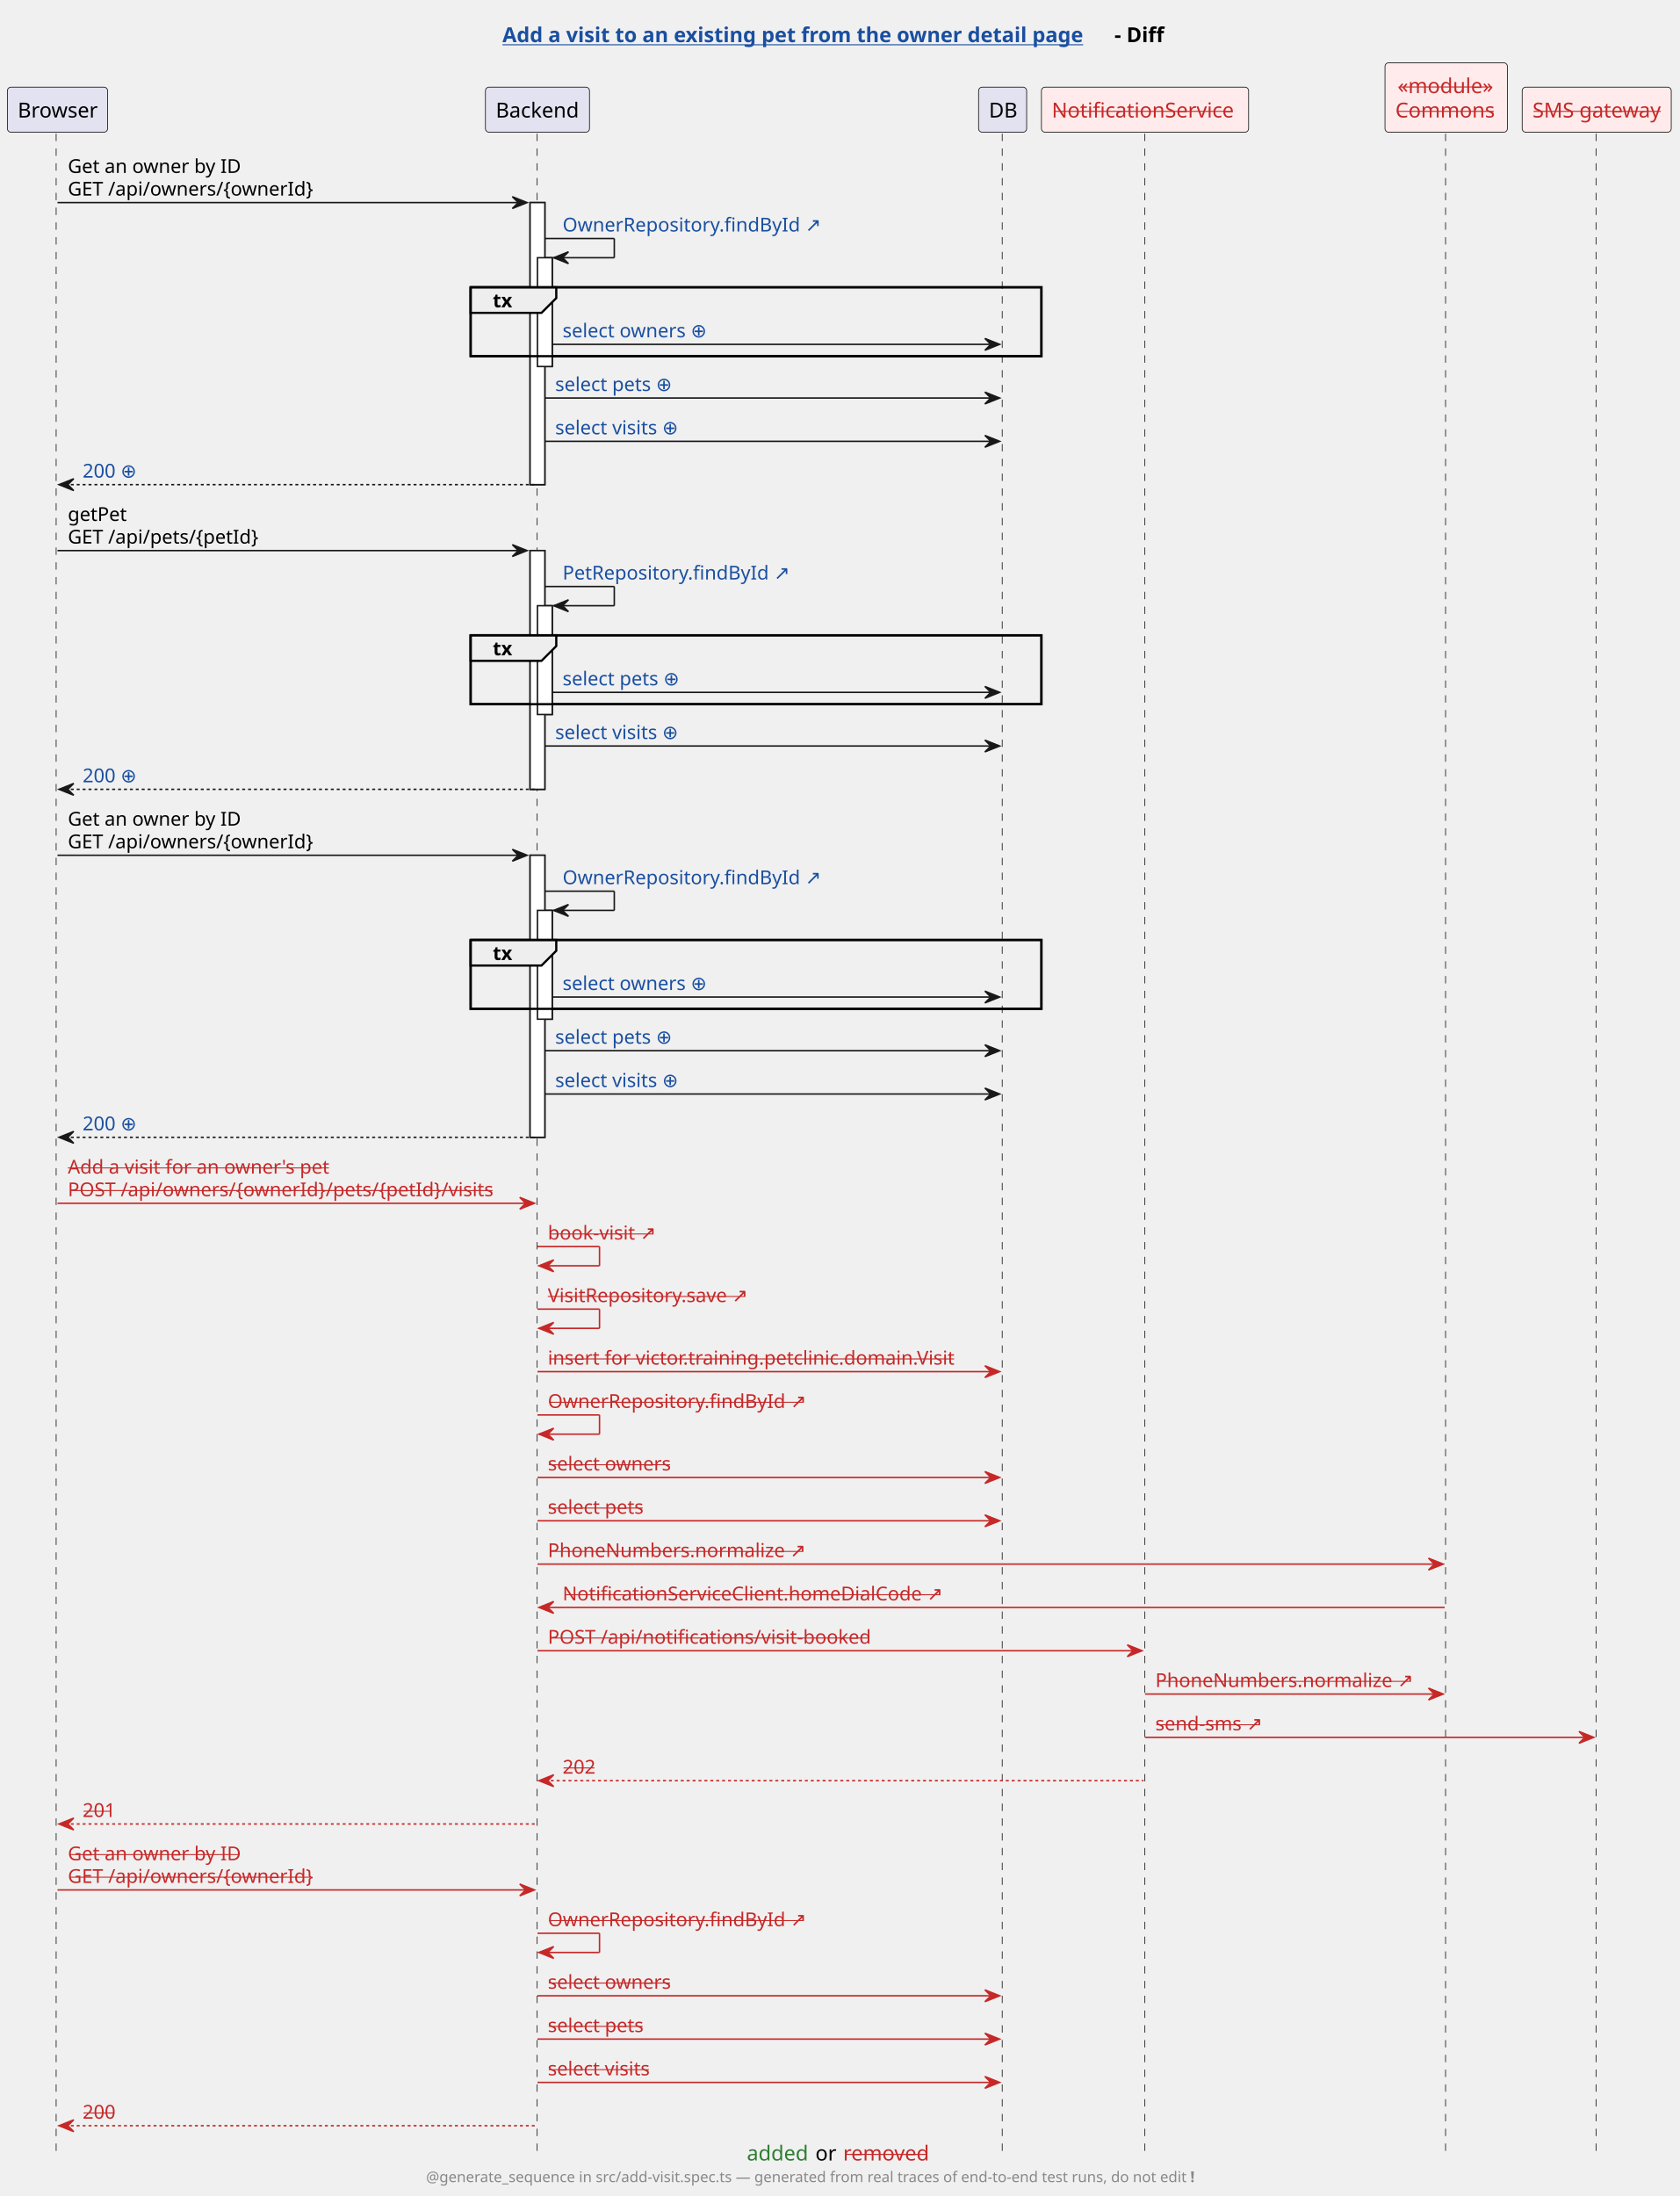
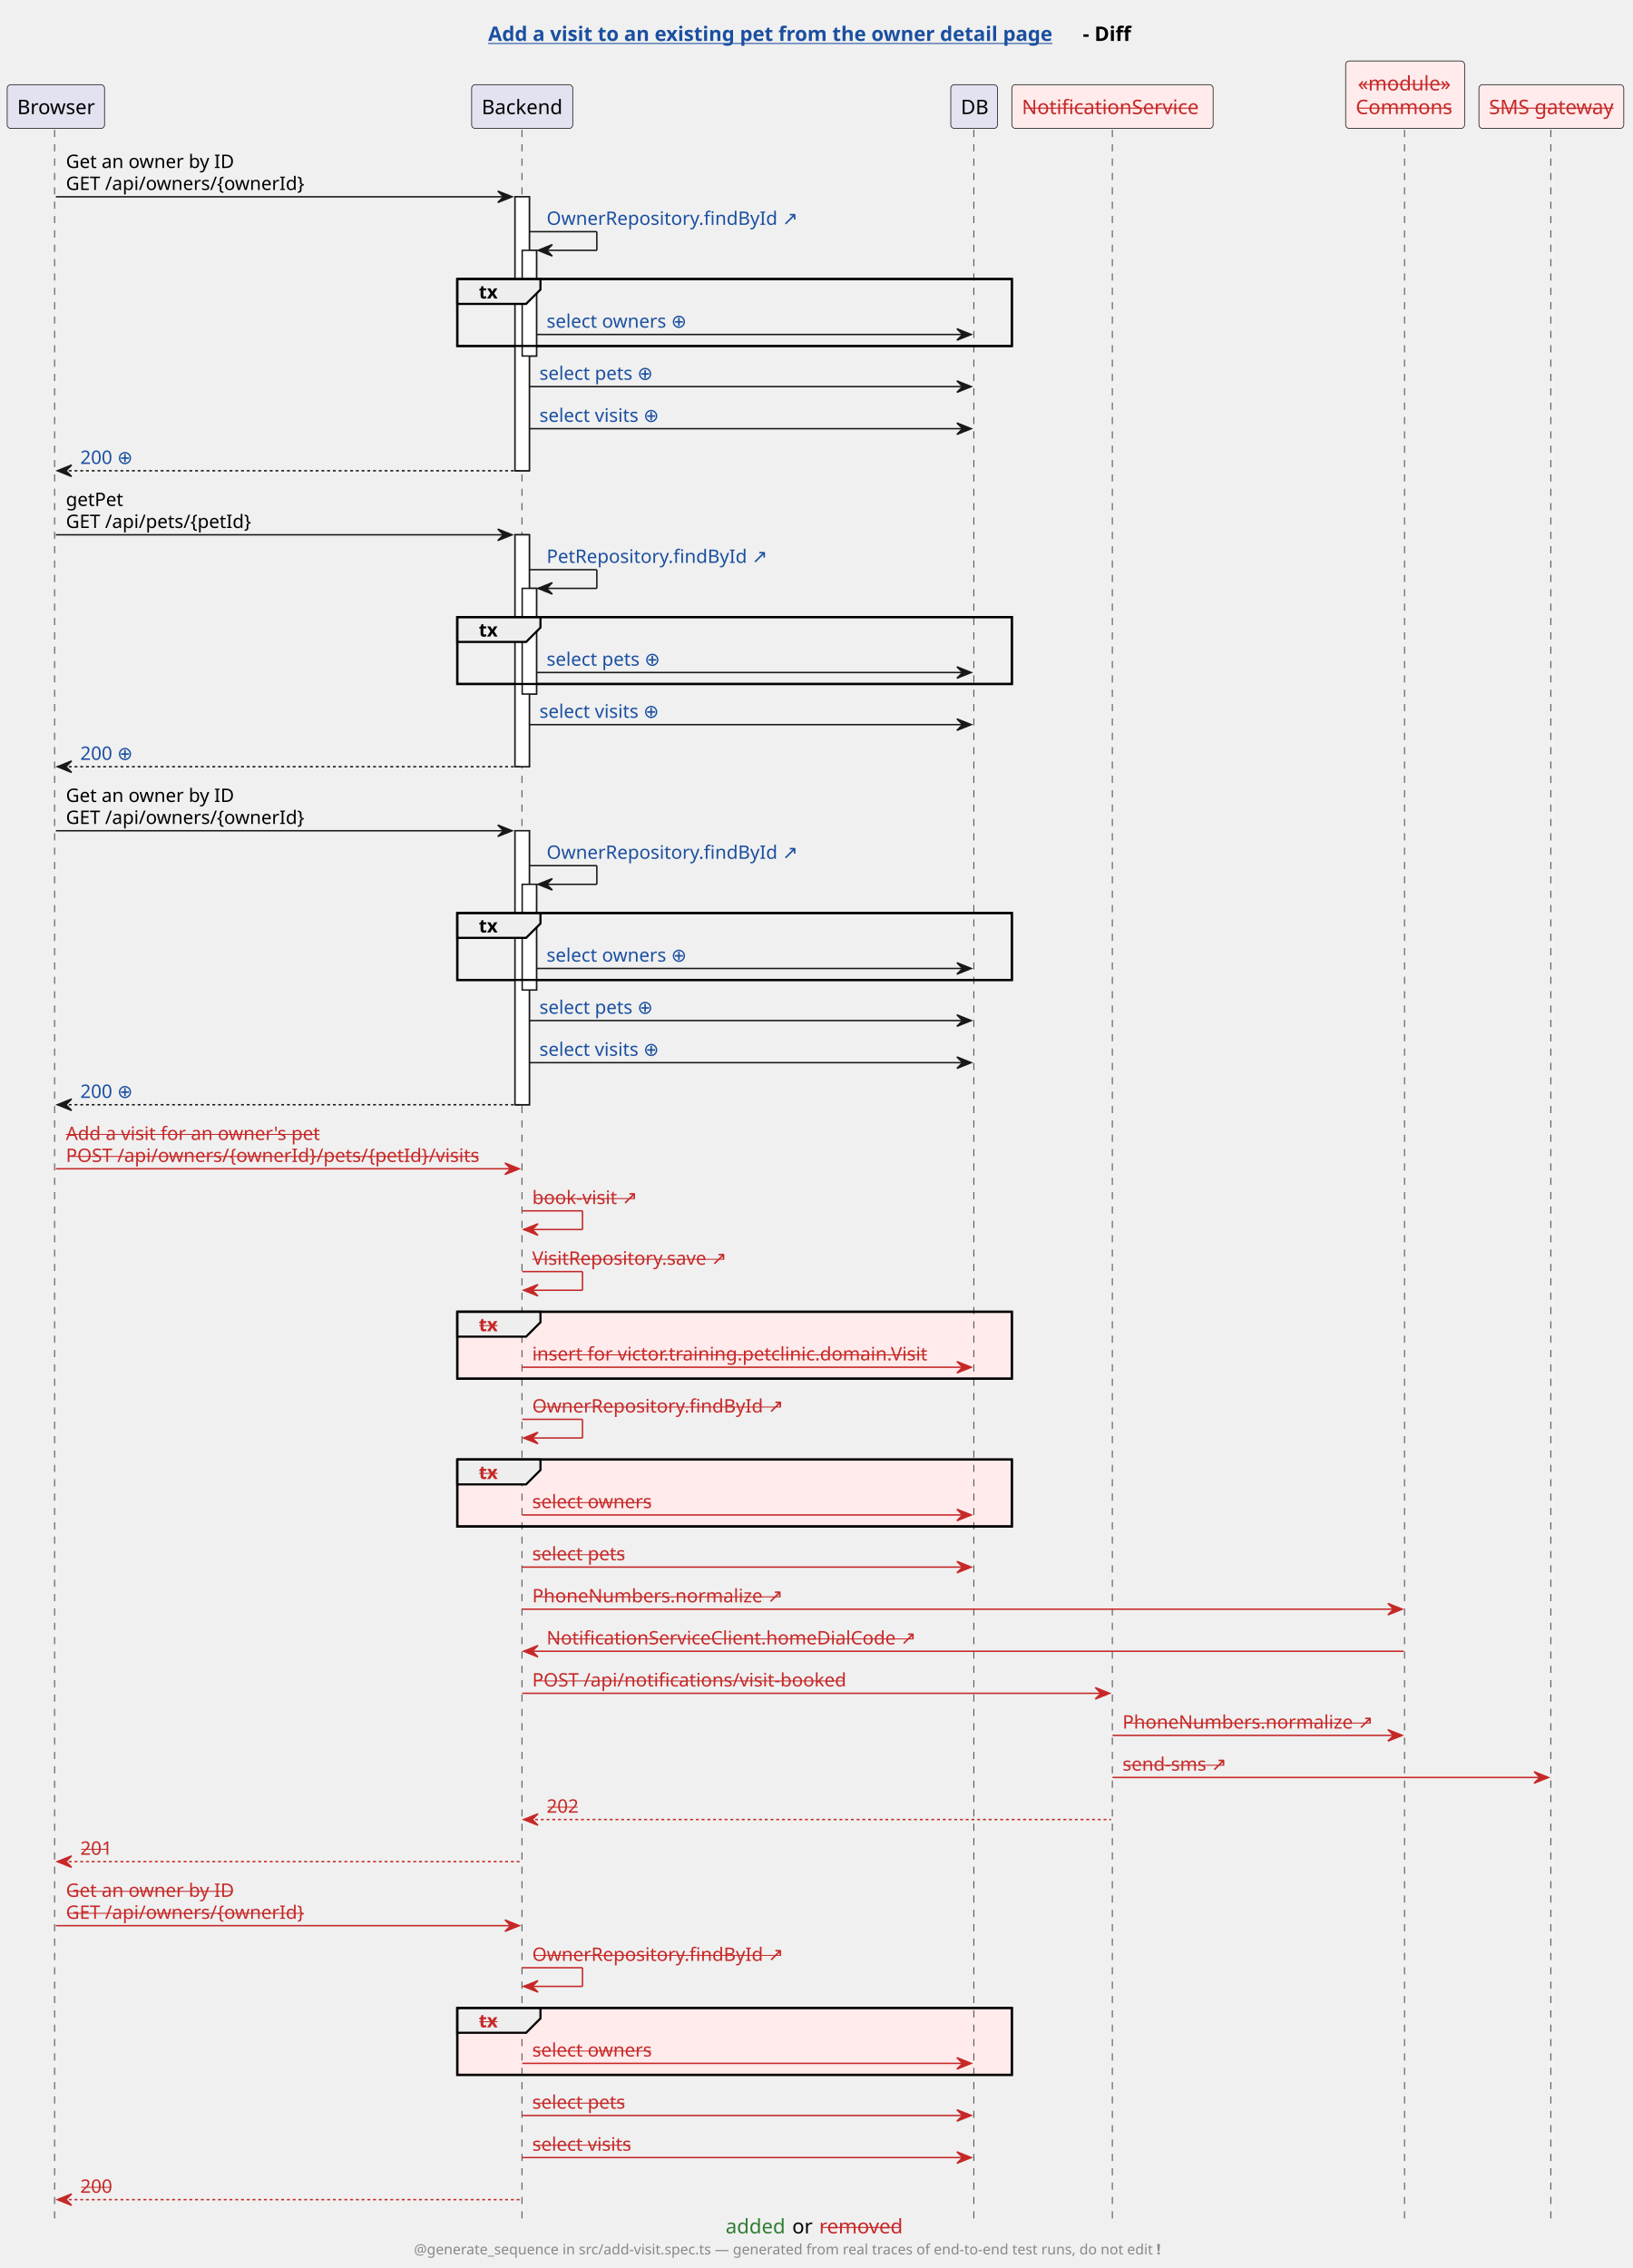
- <svg xmlns="http://www.w3.org/2000/svg" xmlns:xlink="http://www.w3.org/1999/xlink" contentStyleType="text/css" data-diagram-type="SEQUENCE" height="1486px" preserveAspectRatio="none" style="width:1137px;height:1486px;background:#FFFFFF;" version="1.1" viewBox="0 0 1137 1486" width="1137px" zoomAndPan="magnify">
+ <svg xmlns="http://www.w3.org/2000/svg" xmlns:xlink="http://www.w3.org/1999/xlink" contentStyleType="text/css" data-diagram-type="SEQUENCE" height="1580px" preserveAspectRatio="none" style="width:1137px;height:1580px;background:#FFFFFF;" version="1.1" viewBox="0 0 1137 1580" width="1137px" zoomAndPan="magnify">
  <defs />
  <g>
    <a href="src://petclinic-test/src/add-visit.spec.ts:31" target="_top" title="Click to open the test" xlink:actuate="onRequest" xlink:href="src://petclinic-test/src/add-visit.spec.ts:31" xlink:show="new" xlink:title="Click to open the test" xlink:type="simple">
      <text fill="#1A4FA0" font-family="sans-serif" font-size="14" font-weight="bold" lengthAdjust="spacing" text-decoration="underline" textLength="409.616" x="340.06" y="28.535">Add a visit to an existing pet from the owner detail page</text>
    </a>
    <text fill="#000000" font-family="sans-serif" font-size="14" font-weight="bold" lengthAdjust="spacing" textLength="40.817" x="754.29" y="28.535">- Diff</text>
-     <text fill="#2E7D32" font-family="sans-serif" font-size="14" lengthAdjust="spacing" textLength="41.966" x="505.479" y="1461.975">added</text>
-     <text fill="#000000" font-family="sans-serif" font-size="14" lengthAdjust="spacing" textLength="14.328" x="551.875" y="1461.975">or</text>
-     <text fill="#C62828" font-family="sans-serif" font-size="14" lengthAdjust="spacing" text-decoration="line-through" textLength="59.056" x="570.633" y="1461.975">removed</text>
+     <text fill="#2E7D32" font-family="sans-serif" font-size="14" lengthAdjust="spacing" textLength="41.966" x="505.479" y="1555.906">added</text>
+     <text fill="#000000" font-family="sans-serif" font-size="14" lengthAdjust="spacing" textLength="14.328" x="551.875" y="1555.906">or</text>
+     <text fill="#C62828" font-family="sans-serif" font-size="14" lengthAdjust="spacing" text-decoration="line-through" textLength="59.056" x="570.633" y="1555.906">removed</text>
    <g>
      <rect fill="#FFFFFF" height="190.863" style="stroke:#181818;stroke-width:1;" width="10" x="358.776" y="137.086" />
    </g>
    <g>
      <rect fill="#FFFFFF" height="73.621" style="stroke:#181818;stroke-width:1;" width="10" x="363.776" y="174.397" />
    </g>
    <g>
      <rect fill="#FFFFFF" height="161.553" style="stroke:#181818;stroke-width:1;" width="10" x="358.776" y="372.57" />
    </g>
    <g>
      <rect fill="#FFFFFF" height="73.621" style="stroke:#181818;stroke-width:1;" width="10" x="363.776" y="409.881" />
    </g>
    <g>
      <rect fill="#FFFFFF" height="190.863" style="stroke:#181818;stroke-width:1;" width="10" x="358.776" y="578.744" />
    </g>
    <g>
      <rect fill="#FFFFFF" height="73.621" style="stroke:#181818;stroke-width:1;" width="10" x="363.776" y="616.055" />
    </g>
    <rect fill="none" height="46.621" style="stroke:#000000;stroke-width:1.5;" width="386.319" x="318.558" y="194.397" />
    <rect fill="none" height="46.621" style="stroke:#000000;stroke-width:1.5;" width="386.319" x="318.558" y="429.881" />
    <rect fill="none" height="46.621" style="stroke:#000000;stroke-width:1.5;" width="386.319" x="318.558" y="636.055" />
+     <rect fill="#FFEBEB" height="46.621" style="stroke:#000000;stroke-width:1.5;" width="386.319" x="318.558" y="913.85" />
+     <rect fill="#FFEBEB" height="46.621" style="stroke:#000000;stroke-width:1.5;" width="386.319" x="318.558" y="1016.781" />
+     <rect fill="#FFEBEB" height="46.621" style="stroke:#000000;stroke-width:1.5;" width="386.319" x="318.558" y="1398.818" />
    <g class="participant-lifeline" data-entity-uid="part1" data-qualified-name="Browser" id="part1-lifeline">
      <g>
-         <rect fill="#000000" fill-opacity="0" height="1365.975" width="8" x="34.916" y="90.465" />
-         <line style="stroke:#181818;stroke-width:0.5;stroke-dasharray:5,5;" x1="38" x2="38" y1="90.465" y2="1456.439" />
+         <rect fill="#000000" fill-opacity="0" height="1459.906" width="8" x="34.916" y="90.465" />
+         <line style="stroke:#181818;stroke-width:0.5;stroke-dasharray:5,5;" x1="38" x2="38" y1="90.465" y2="1550.371" />
      </g>
    </g>
    <g class="participant-lifeline" data-entity-uid="part2" data-qualified-name="Backend" id="part2-lifeline">
      <g>
-         <rect fill="#000000" fill-opacity="0" height="1365.975" width="8" x="359.776" y="90.465" />
-         <line style="stroke:#181818;stroke-width:0.5;stroke-dasharray:5,5;" x1="363.558" x2="363.558" y1="90.465" y2="1456.439" />
+         <rect fill="#000000" fill-opacity="0" height="1459.906" width="8" x="359.776" y="90.465" />
+         <line style="stroke:#181818;stroke-width:0.5;stroke-dasharray:5,5;" x1="363.558" x2="363.558" y1="90.465" y2="1550.371" />
      </g>
    </g>
    <g class="participant-lifeline" data-entity-uid="part3" data-qualified-name="DB" id="part3-lifeline">
      <g>
-         <rect fill="#000000" fill-opacity="0" height="1365.975" width="8" x="674.607" y="90.465" />
-         <line style="stroke:#181818;stroke-width:0.5;stroke-dasharray:5,5;" x1="678.337" x2="678.337" y1="90.465" y2="1456.439" />
+         <rect fill="#000000" fill-opacity="0" height="1459.906" width="8" x="674.607" y="90.465" />
+         <line style="stroke:#181818;stroke-width:0.5;stroke-dasharray:5,5;" x1="678.337" x2="678.337" y1="90.465" y2="1550.371" />
      </g>
    </g>
    <g class="participant-lifeline" data-entity-uid="part4" data-qualified-name="NotificationService" id="part4-lifeline">
      <g>
-         <rect fill="#000000" fill-opacity="0" height="1365.975" width="8" x="770.989" y="90.465" />
-         <line style="stroke:#181818;stroke-width:0.5;stroke-dasharray:5,5;" x1="774.876" x2="774.876" y1="90.465" y2="1456.439" />
+         <rect fill="#000000" fill-opacity="0" height="1459.906" width="8" x="770.989" y="90.465" />
+         <line style="stroke:#181818;stroke-width:0.5;stroke-dasharray:5,5;" x1="774.876" x2="774.876" y1="90.465" y2="1550.371" />
      </g>
    </g>
    <g class="participant-lifeline" data-entity-uid="part5" data-qualified-name="Commons" id="part5-lifeline">
      <g>
-         <rect fill="#000000" fill-opacity="0" height="1365.975" width="8" x="974.844" y="90.465" />
-         <line style="stroke:#181818;stroke-width:0.5;stroke-dasharray:5,5;" x1="978.418" x2="978.418" y1="90.465" y2="1456.439" />
+         <rect fill="#000000" fill-opacity="0" height="1459.906" width="8" x="974.844" y="90.465" />
+         <line style="stroke:#181818;stroke-width:0.5;stroke-dasharray:5,5;" x1="978.418" x2="978.418" y1="90.465" y2="1550.371" />
      </g>
    </g>
    <g class="participant-lifeline" data-entity-uid="part6" data-qualified-name="SMS_gateway" id="part6-lifeline">
      <g>
-         <rect fill="#000000" fill-opacity="0" height="1365.975" width="8" x="1076.719" y="90.465" />
-         <line style="stroke:#181818;stroke-width:0.5;stroke-dasharray:5,5;" x1="1080.27" x2="1080.27" y1="90.465" y2="1456.439" />
+         <rect fill="#000000" fill-opacity="0" height="1459.906" width="8" x="1076.719" y="90.465" />
+         <line style="stroke:#181818;stroke-width:0.5;stroke-dasharray:5,5;" x1="1080.27" x2="1080.27" y1="90.465" y2="1550.371" />
      </g>
    </g>
    <g class="participant participant-head" data-entity-uid="part1" data-qualified-name="Browser" id="part1-head">
      <rect fill="#E2E2F0" height="30.488" rx="2.5" ry="2.5" style="stroke:#181818;stroke-width:0.5;" width="67.833" x="5" y="58.977" />
      <text fill="#000000" font-family="sans-serif" font-size="14" lengthAdjust="spacing" textLength="53.833" x="12" y="79.512">Browser</text>
    </g>
    <g class="participant participant-head" data-entity-uid="part2" data-qualified-name="Backend" id="part2-head">
      <rect fill="#E2E2F0" height="30.488" rx="2.5" ry="2.5" style="stroke:#181818;stroke-width:0.5;" width="70.438" x="328.558" y="58.977" />
      <text fill="#000000" font-family="sans-serif" font-size="14" lengthAdjust="spacing" textLength="56.438" x="335.558" y="79.512">Backend</text>
    </g>
    <g class="participant participant-head" data-entity-uid="part3" data-qualified-name="DB" id="part3-head">
      <rect fill="#E2E2F0" height="30.488" rx="2.5" ry="2.5" style="stroke:#181818;stroke-width:0.5;" width="32.539" x="662.337" y="58.977" />
      <text fill="#000000" font-family="sans-serif" font-size="14" lengthAdjust="spacing" textLength="18.539" x="669.337" y="79.512">DB</text>
    </g>
    <g class="participant participant-head" data-entity-uid="part4" data-qualified-name="NotificationService" id="part4-head">
      <rect fill="#FFEBEB" height="30.488" rx="2.5" ry="2.5" style="stroke:#181818;stroke-width:0.5;" width="140.226" x="704.876" y="58.977" />
      <text fill="#C62828" font-family="sans-serif" font-size="14" lengthAdjust="spacing" text-decoration="line-through" textLength="126.226" x="711.876" y="79.512">NotificationService</text>
    </g>
    <g class="participant participant-head" data-entity-uid="part5" data-qualified-name="Commons" id="part5-head">
      <rect fill="#FFEBEB" height="46.977" rx="2.5" ry="2.5" style="stroke:#181818;stroke-width:0.5;" width="82.852" x="937.418" y="42.488" />
      <text fill="#C62828" font-family="sans-serif" font-size="14" lengthAdjust="spacing" text-decoration="line-through" textLength="65.686" x="946" y="63.023">«module»</text>
      <text fill="#C62828" font-family="sans-serif" font-size="14" lengthAdjust="spacing" text-decoration="line-through" textLength="68.852" x="944.418" y="79.512">Commons</text>
    </g>
    <g class="participant participant-head" data-entity-uid="part6" data-qualified-name="SMS_gateway" id="part6-head">
      <rect fill="#FFEBEB" height="30.488" rx="2.5" ry="2.5" style="stroke:#181818;stroke-width:0.5;" width="100.898" x="1030.27" y="58.977" />
      <text fill="#C62828" font-family="sans-serif" font-size="14" lengthAdjust="spacing" text-decoration="line-through" textLength="86.898" x="1037.27" y="79.512">SMS gateway</text>
    </g>
    <g>
      <rect fill="#FFFFFF" height="190.863" style="stroke:#181818;stroke-width:1;" width="10" x="358.776" y="137.086" />
    </g>
    <g>
      <rect fill="#FFFFFF" height="73.621" style="stroke:#181818;stroke-width:1;" width="10" x="363.776" y="174.397" />
    </g>
    <g>
      <rect fill="#FFFFFF" height="161.553" style="stroke:#181818;stroke-width:1;" width="10" x="358.776" y="372.57" />
    </g>
    <g>
      <rect fill="#FFFFFF" height="73.621" style="stroke:#181818;stroke-width:1;" width="10" x="363.776" y="409.881" />
    </g>
    <g>
      <rect fill="#FFFFFF" height="190.863" style="stroke:#181818;stroke-width:1;" width="10" x="358.776" y="578.744" />
    </g>
    <g>
      <rect fill="#FFFFFF" height="73.621" style="stroke:#181818;stroke-width:1;" width="10" x="363.776" y="616.055" />
    </g>
    <g class="message" data-entity-1="part1" data-entity-2="part2" id="msg1">
      <polygon fill="#181818" points="346.776,133.086,356.776,137.086,346.776,141.086,350.776,137.086" style="stroke:#181818;stroke-width:1;" />
      <line style="stroke:#181818;stroke-width:1;" x1="38.916" x2="352.776" y1="137.086" y2="137.086" />
      <text fill="#000000" font-family="sans-serif" font-size="13" lengthAdjust="spacing" textLength="120.288" x="45.916" y="117.033">Get an owner by ID</text>
      <text fill="#000000" font-family="sans-serif" font-size="13" lengthAdjust="spacing" textLength="172.618" x="45.916" y="132.344">GET /api/owners/{ownerId}</text>
    </g>
    <g class="message" data-entity-1="part2" data-entity-2="part2" id="msg2">
      <line style="stroke:#181818;stroke-width:1;" x1="368.776" x2="415.776" y1="161.397" y2="161.397" />
      <line style="stroke:#181818;stroke-width:1;" x1="415.776" x2="415.776" y1="161.397" y2="174.397" />
      <line style="stroke:#181818;stroke-width:1;" x1="374.776" x2="415.776" y1="174.397" y2="174.397" />
      <polygon fill="#181818" points="384.776,170.397,374.776,174.397,384.776,178.397,380.776,174.397" style="stroke:#181818;stroke-width:1;" />
      <a href="src://petclinic-backend/src/main/java/victor/training/petclinic/repository/OwnerRepository.java:14" target="_top" title="Click to open OwnerRepository.findById" xlink:actuate="onRequest" xlink:href="src://petclinic-backend/src/main/java/victor/training/petclinic/repository/OwnerRepository.java:14" xlink:show="new" xlink:title="Click to open OwnerRepository.findById" xlink:type="simple">
        <text fill="#1A4FA0" font-family="sans-serif" font-size="13" lengthAdjust="spacing" textLength="179.931" x="380.776" y="156.654">OwnerRepository.findById ↗</text>
      </a>
    </g>
    <path d="M318.558,194.397 L376.507,194.397 L376.507,201.707 L366.507,211.707 L318.558,211.707 L318.558,194.397" fill="#EEEEEE" style="stroke:#000000;stroke-width:1.5;" />
    <rect fill="none" height="46.621" style="stroke:#000000;stroke-width:1.5;" width="386.319" x="318.558" y="194.397" />
    <text fill="#000000" font-family="sans-serif" font-size="13" font-weight="bold" lengthAdjust="spacing" textLength="12.949" x="333.558" y="207.965">tx</text>
    <g class="message" data-entity-1="part2" data-entity-2="part3" id="msg3">
      <polygon fill="#181818" points="666.607,229.018,676.607,233.018,666.607,237.018,670.607,233.018" style="stroke:#181818;stroke-width:1;" />
      <line style="stroke:#181818;stroke-width:1;" x1="373.776" x2="672.607" y1="233.018" y2="233.018" />
      <a href="genseq://0x8aana" target="_top" title="Click for the statement behind this call" xlink:actuate="onRequest" xlink:href="genseq://0x8aana" xlink:show="new" xlink:title="Click for the statement behind this call" xlink:type="simple">
        <text fill="#1A4FA0" font-family="sans-serif" font-size="13" lengthAdjust="spacing" textLength="99.284" x="380.776" y="228.275">select owners ⊕</text>
      </a>
    </g>
    <g class="message" data-entity-1="part2" data-entity-2="part3" id="msg4">
      <polygon fill="#181818" points="666.607,265.328,676.607,269.328,666.607,273.328,670.607,269.328" style="stroke:#181818;stroke-width:1;" />
      <line style="stroke:#181818;stroke-width:1;" x1="368.776" x2="672.607" y1="269.328" y2="269.328" />
      <a href="genseq://18567ho" target="_top" title="Click for the statement behind this call" xlink:actuate="onRequest" xlink:href="genseq://18567ho" xlink:show="new" xlink:title="Click for the statement behind this call" xlink:type="simple">
        <text fill="#1A4FA0" font-family="sans-serif" font-size="13" lengthAdjust="spacing" textLength="80.939" x="375.776" y="264.586">select pets ⊕</text>
      </a>
    </g>
    <g class="message" data-entity-1="part2" data-entity-2="part3" id="msg5">
      <polygon fill="#181818" points="666.607,294.639,676.607,298.639,666.607,302.639,670.607,298.639" style="stroke:#181818;stroke-width:1;" />
      <line style="stroke:#181818;stroke-width:1;" x1="368.776" x2="672.607" y1="298.639" y2="298.639" />
      <a href="genseq://13apewa" target="_top" title="Click for the statement behind this call" xlink:actuate="onRequest" xlink:href="genseq://13apewa" xlink:show="new" xlink:title="Click for the statement behind this call" xlink:type="simple">
        <text fill="#1A4FA0" font-family="sans-serif" font-size="13" lengthAdjust="spacing" textLength="86.385" x="375.776" y="293.897">select visits ⊕</text>
      </a>
    </g>
    <g class="message" data-entity-1="part2" data-entity-2="part1" id="msg6">
      <polygon fill="#181818" points="49.916,323.949,39.916,327.949,49.916,331.949,45.916,327.949" style="stroke:#181818;stroke-width:1;" />
      <line style="stroke:#181818;stroke-width:1;stroke-dasharray:2,2;" x1="43.916" x2="362.776" y1="327.949" y2="327.949" />
      <a href="genseq://0zavcxa" target="_top" title="Click for this call’s JSON body" xlink:actuate="onRequest" xlink:href="genseq://0zavcxa" xlink:show="new" xlink:title="Click for this call’s JSON body" xlink:type="simple">
        <text fill="#1A4FA0" font-family="sans-serif" font-size="13" lengthAdjust="spacing" textLength="38.181" x="55.916" y="323.207">200 ⊕</text>
      </a>
    </g>
    <g class="message" data-entity-1="part1" data-entity-2="part2" id="msg7">
      <polygon fill="#181818" points="346.776,368.57,356.776,372.57,346.776,376.57,350.776,372.57" style="stroke:#181818;stroke-width:1;" />
      <line style="stroke:#181818;stroke-width:1;" x1="38.916" x2="352.776" y1="372.57" y2="372.57" />
      <text fill="#000000" font-family="sans-serif" font-size="13" lengthAdjust="spacing" textLength="39.502" x="45.916" y="352.518">getPet</text>
      <text fill="#000000" font-family="sans-serif" font-size="13" lengthAdjust="spacing" textLength="135.929" x="45.916" y="367.828">GET /api/pets/{petId}</text>
    </g>
    <g class="message" data-entity-1="part2" data-entity-2="part2" id="msg8">
      <line style="stroke:#181818;stroke-width:1;" x1="368.776" x2="415.776" y1="396.881" y2="396.881" />
      <line style="stroke:#181818;stroke-width:1;" x1="415.776" x2="415.776" y1="396.881" y2="409.881" />
      <line style="stroke:#181818;stroke-width:1;" x1="374.776" x2="415.776" y1="409.881" y2="409.881" />
      <polygon fill="#181818" points="384.776,405.881,374.776,409.881,384.776,413.881,380.776,409.881" style="stroke:#181818;stroke-width:1;" />
      <a href="src://petclinic-backend/src/main/java/victor/training/petclinic/repository/PetRepository.java:16" target="_top" title="Click to open PetRepository.findById" xlink:actuate="onRequest" xlink:href="src://petclinic-backend/src/main/java/victor/training/petclinic/repository/PetRepository.java:16" xlink:show="new" xlink:title="Click to open PetRepository.findById" xlink:type="simple">
        <text fill="#1A4FA0" font-family="sans-serif" font-size="13" lengthAdjust="spacing" textLength="158.476" x="380.776" y="392.139">PetRepository.findById ↗</text>
      </a>
    </g>
    <path d="M318.558,429.881 L376.507,429.881 L376.507,437.191 L366.507,447.191 L318.558,447.191 L318.558,429.881" fill="#EEEEEE" style="stroke:#000000;stroke-width:1.5;" />
    <rect fill="none" height="46.621" style="stroke:#000000;stroke-width:1.5;" width="386.319" x="318.558" y="429.881" />
    <text fill="#000000" font-family="sans-serif" font-size="13" font-weight="bold" lengthAdjust="spacing" textLength="12.949" x="333.558" y="443.449">tx</text>
    <g class="message" data-entity-1="part2" data-entity-2="part3" id="msg9">
      <polygon fill="#181818" points="666.607,464.502,676.607,468.502,666.607,472.502,670.607,468.502" style="stroke:#181818;stroke-width:1;" />
      <line style="stroke:#181818;stroke-width:1;" x1="373.776" x2="672.607" y1="468.502" y2="468.502" />
      <a href="genseq://0y7w2ps" target="_top" title="Click for the statement behind this call" xlink:actuate="onRequest" xlink:href="genseq://0y7w2ps" xlink:show="new" xlink:title="Click for the statement behind this call" xlink:type="simple">
        <text fill="#1A4FA0" font-family="sans-serif" font-size="13" lengthAdjust="spacing" textLength="80.939" x="380.776" y="463.76">select pets ⊕</text>
      </a>
    </g>
    <g class="message" data-entity-1="part2" data-entity-2="part3" id="msg10">
      <polygon fill="#181818" points="666.607,500.812,676.607,504.812,666.607,508.812,670.607,504.812" style="stroke:#181818;stroke-width:1;" />
      <line style="stroke:#181818;stroke-width:1;" x1="368.776" x2="672.607" y1="504.812" y2="504.812" />
      <a href="genseq://13apewa" target="_top" title="Click for the statement behind this call" xlink:actuate="onRequest" xlink:href="genseq://13apewa" xlink:show="new" xlink:title="Click for the statement behind this call" xlink:type="simple">
        <text fill="#1A4FA0" font-family="sans-serif" font-size="13" lengthAdjust="spacing" textLength="86.385" x="375.776" y="500.07">select visits ⊕</text>
      </a>
    </g>
    <g class="message" data-entity-1="part2" data-entity-2="part1" id="msg11">
      <polygon fill="#181818" points="49.916,530.123,39.916,534.123,49.916,538.123,45.916,534.123" style="stroke:#181818;stroke-width:1;" />
      <line style="stroke:#181818;stroke-width:1;stroke-dasharray:2,2;" x1="43.916" x2="362.776" y1="534.123" y2="534.123" />
      <a href="genseq://01mmlgx" target="_top" title="Click for this call’s JSON body" xlink:actuate="onRequest" xlink:href="genseq://01mmlgx" xlink:show="new" xlink:title="Click for this call’s JSON body" xlink:type="simple">
        <text fill="#1A4FA0" font-family="sans-serif" font-size="13" lengthAdjust="spacing" textLength="38.181" x="55.916" y="529.381">200 ⊕</text>
      </a>
    </g>
    <g class="message" data-entity-1="part1" data-entity-2="part2" id="msg12">
      <polygon fill="#181818" points="346.776,574.744,356.776,578.744,346.776,582.744,350.776,578.744" style="stroke:#181818;stroke-width:1;" />
      <line style="stroke:#181818;stroke-width:1;" x1="38.916" x2="352.776" y1="578.744" y2="578.744" />
      <text fill="#000000" font-family="sans-serif" font-size="13" lengthAdjust="spacing" textLength="120.288" x="45.916" y="558.691">Get an owner by ID</text>
      <text fill="#000000" font-family="sans-serif" font-size="13" lengthAdjust="spacing" textLength="172.618" x="45.916" y="574.002">GET /api/owners/{ownerId}</text>
    </g>
    <g class="message" data-entity-1="part2" data-entity-2="part2" id="msg13">
      <line style="stroke:#181818;stroke-width:1;" x1="368.776" x2="415.776" y1="603.055" y2="603.055" />
      <line style="stroke:#181818;stroke-width:1;" x1="415.776" x2="415.776" y1="603.055" y2="616.055" />
      <line style="stroke:#181818;stroke-width:1;" x1="374.776" x2="415.776" y1="616.055" y2="616.055" />
      <polygon fill="#181818" points="384.776,612.055,374.776,616.055,384.776,620.055,380.776,616.055" style="stroke:#181818;stroke-width:1;" />
      <a href="src://petclinic-backend/src/main/java/victor/training/petclinic/repository/OwnerRepository.java:14" target="_top" title="Click to open OwnerRepository.findById" xlink:actuate="onRequest" xlink:href="src://petclinic-backend/src/main/java/victor/training/petclinic/repository/OwnerRepository.java:14" xlink:show="new" xlink:title="Click to open OwnerRepository.findById" xlink:type="simple">
        <text fill="#1A4FA0" font-family="sans-serif" font-size="13" lengthAdjust="spacing" textLength="179.931" x="380.776" y="598.312">OwnerRepository.findById ↗</text>
      </a>
    </g>
    <path d="M318.558,636.055 L376.507,636.055 L376.507,643.365 L366.507,653.365 L318.558,653.365 L318.558,636.055" fill="#EEEEEE" style="stroke:#000000;stroke-width:1.5;" />
    <rect fill="none" height="46.621" style="stroke:#000000;stroke-width:1.5;" width="386.319" x="318.558" y="636.055" />
    <text fill="#000000" font-family="sans-serif" font-size="13" font-weight="bold" lengthAdjust="spacing" textLength="12.949" x="333.558" y="649.623">tx</text>
    <g class="message" data-entity-1="part2" data-entity-2="part3" id="msg14">
      <polygon fill="#181818" points="666.607,670.676,676.607,674.676,666.607,678.676,670.607,674.676" style="stroke:#181818;stroke-width:1;" />
      <line style="stroke:#181818;stroke-width:1;" x1="373.776" x2="672.607" y1="674.676" y2="674.676" />
      <a href="genseq://0x8aana" target="_top" title="Click for the statement behind this call" xlink:actuate="onRequest" xlink:href="genseq://0x8aana" xlink:show="new" xlink:title="Click for the statement behind this call" xlink:type="simple">
        <text fill="#1A4FA0" font-family="sans-serif" font-size="13" lengthAdjust="spacing" textLength="99.284" x="380.776" y="669.934">select owners ⊕</text>
      </a>
    </g>
    <g class="message" data-entity-1="part2" data-entity-2="part3" id="msg15">
      <polygon fill="#181818" points="666.607,706.986,676.607,710.986,666.607,714.986,670.607,710.986" style="stroke:#181818;stroke-width:1;" />
      <line style="stroke:#181818;stroke-width:1;" x1="368.776" x2="672.607" y1="710.986" y2="710.986" />
      <a href="genseq://18567ho" target="_top" title="Click for the statement behind this call" xlink:actuate="onRequest" xlink:href="genseq://18567ho" xlink:show="new" xlink:title="Click for the statement behind this call" xlink:type="simple">
        <text fill="#1A4FA0" font-family="sans-serif" font-size="13" lengthAdjust="spacing" textLength="80.939" x="375.776" y="706.244">select pets ⊕</text>
      </a>
    </g>
    <g class="message" data-entity-1="part2" data-entity-2="part3" id="msg16">
      <polygon fill="#181818" points="666.607,736.297,676.607,740.297,666.607,744.297,670.607,740.297" style="stroke:#181818;stroke-width:1;" />
      <line style="stroke:#181818;stroke-width:1;" x1="368.776" x2="672.607" y1="740.297" y2="740.297" />
      <a href="genseq://13apewa" target="_top" title="Click for the statement behind this call" xlink:actuate="onRequest" xlink:href="genseq://13apewa" xlink:show="new" xlink:title="Click for the statement behind this call" xlink:type="simple">
        <text fill="#1A4FA0" font-family="sans-serif" font-size="13" lengthAdjust="spacing" textLength="86.385" x="375.776" y="735.555">select visits ⊕</text>
      </a>
    </g>
    <g class="message" data-entity-1="part2" data-entity-2="part1" id="msg17">
      <polygon fill="#181818" points="49.916,765.607,39.916,769.607,49.916,773.607,45.916,769.607" style="stroke:#181818;stroke-width:1;" />
      <line style="stroke:#181818;stroke-width:1;stroke-dasharray:2,2;" x1="43.916" x2="362.776" y1="769.607" y2="769.607" />
      <a href="genseq://0zavcxa" target="_top" title="Click for this call’s JSON body" xlink:actuate="onRequest" xlink:href="genseq://0zavcxa" xlink:show="new" xlink:title="Click for this call’s JSON body" xlink:type="simple">
        <text fill="#1A4FA0" font-family="sans-serif" font-size="13" lengthAdjust="spacing" textLength="38.181" x="55.916" y="764.865">200 ⊕</text>
      </a>
    </g>
    <g class="message" data-entity-1="part1" data-entity-2="part2" id="msg18">
      <polygon fill="#C62828" points="351.776,810.229,361.776,814.229,351.776,818.229,355.776,814.229" style="stroke:#C62828;stroke-width:1;" />
      <line style="stroke:#C62828;stroke-width:1;" x1="38.916" x2="357.776" y1="814.229" y2="814.229" />
      <text fill="#C62828" font-family="sans-serif" font-size="13" lengthAdjust="spacing" text-decoration="line-through" textLength="184.78" x="45.916" y="794.176">Add a visit for an owner's pet</text>
      <text fill="#C62828" font-family="sans-serif" font-size="13" lengthAdjust="spacing" text-decoration="line-through" textLength="300.86" x="45.916" y="809.486">POST /api/owners/{ownerId}/pets/{petId}/visits</text>
    </g>
    <g class="message" data-entity-1="part2" data-entity-2="part2" id="msg19">
      <line style="stroke:#C62828;stroke-width:1;" x1="363.776" x2="405.776" y1="843.539" y2="843.539" />
      <line style="stroke:#C62828;stroke-width:1;" x1="405.776" x2="405.776" y1="843.539" y2="856.539" />
      <line style="stroke:#C62828;stroke-width:1;" x1="364.776" x2="405.776" y1="856.539" y2="856.539" />
      <polygon fill="#C62828" points="374.776,852.539,364.776,856.539,374.776,860.539,370.776,856.539" style="stroke:#C62828;stroke-width:1;" />
      <text fill="#C62828" font-family="sans-serif" font-size="13" lengthAdjust="spacing" text-decoration="line-through" textLength="82.12" x="370.776" y="838.797">book-visit ↗</text>
    </g>
    <g class="message" data-entity-1="part2" data-entity-2="part2" id="msg20">
      <line style="stroke:#C62828;stroke-width:1;" x1="363.776" x2="405.776" y1="885.85" y2="885.85" />
      <line style="stroke:#C62828;stroke-width:1;" x1="405.776" x2="405.776" y1="885.85" y2="898.85" />
      <line style="stroke:#C62828;stroke-width:1;" x1="364.776" x2="405.776" y1="898.85" y2="898.85" />
      <polygon fill="#C62828" points="374.776,894.85,364.776,898.85,374.776,902.85,370.776,898.85" style="stroke:#C62828;stroke-width:1;" />
      <text fill="#C62828" font-family="sans-serif" font-size="13" lengthAdjust="spacing" text-decoration="line-through" textLength="143.482" x="370.776" y="881.107">VisitRepository.save ↗</text>
    </g>
+     <path d="M318.558,913.85 L376.507,913.85 L376.507,921.16 L366.507,931.16 L318.558,931.16 L318.558,913.85" fill="#EEEEEE" style="stroke:#000000;stroke-width:1.5;" />
+     <rect fill="none" height="46.621" style="stroke:#000000;stroke-width:1.5;" width="386.319" x="318.558" y="913.85" />
+     <text fill="#C62828" font-family="sans-serif" font-size="13" font-weight="bold" lengthAdjust="spacing" text-decoration="line-through" textLength="12.949" x="333.558" y="927.418">tx</text>
    <g class="message" data-entity-1="part2" data-entity-2="part3" id="msg21">
-       <polygon fill="#C62828" points="666.607,924.16,676.607,928.16,666.607,932.16,670.607,928.16" style="stroke:#C62828;stroke-width:1;" />
-       <line style="stroke:#C62828;stroke-width:1;" x1="363.776" x2="672.607" y1="928.16" y2="928.16" />
-       <text fill="#C62828" font-family="sans-serif" font-size="13" lengthAdjust="spacing" text-decoration="line-through" textLength="290.831" x="370.776" y="923.418">insert for victor.training.petclinic.domain.Visit</text>
+       <polygon fill="#C62828" points="666.607,948.471,676.607,952.471,666.607,956.471,670.607,952.471" style="stroke:#C62828;stroke-width:1;" />
+       <line style="stroke:#C62828;stroke-width:1;" x1="363.776" x2="672.607" y1="952.471" y2="952.471" />
+       <text fill="#C62828" font-family="sans-serif" font-size="13" lengthAdjust="spacing" text-decoration="line-through" textLength="290.831" x="370.776" y="947.729">insert for victor.training.petclinic.domain.Visit</text>
    </g>
    <g class="message" data-entity-1="part2" data-entity-2="part2" id="msg22">
-       <line style="stroke:#C62828;stroke-width:1;" x1="363.776" x2="405.776" y1="957.471" y2="957.471" />
-       <line style="stroke:#C62828;stroke-width:1;" x1="405.776" x2="405.776" y1="957.471" y2="970.471" />
-       <line style="stroke:#C62828;stroke-width:1;" x1="364.776" x2="405.776" y1="970.471" y2="970.471" />
-       <polygon fill="#C62828" points="374.776,966.471,364.776,970.471,374.776,974.471,370.776,970.471" style="stroke:#C62828;stroke-width:1;" />
-       <text fill="#C62828" font-family="sans-serif" font-size="13" lengthAdjust="spacing" text-decoration="line-through" textLength="179.931" x="370.776" y="952.729">OwnerRepository.findById ↗</text>
-     </g>
+       <line style="stroke:#C62828;stroke-width:1;" x1="363.776" x2="405.776" y1="988.781" y2="988.781" />
+       <line style="stroke:#C62828;stroke-width:1;" x1="405.776" x2="405.776" y1="988.781" y2="1001.781" />
+       <line style="stroke:#C62828;stroke-width:1;" x1="364.776" x2="405.776" y1="1001.781" y2="1001.781" />
+       <polygon fill="#C62828" points="374.776,997.781,364.776,1001.781,374.776,1005.781,370.776,1001.781" style="stroke:#C62828;stroke-width:1;" />
+       <text fill="#C62828" font-family="sans-serif" font-size="13" lengthAdjust="spacing" text-decoration="line-through" textLength="179.931" x="370.776" y="984.039">OwnerRepository.findById ↗</text>
+     </g>
+     <path d="M318.558,1016.781 L376.507,1016.781 L376.507,1024.092 L366.507,1034.092 L318.558,1034.092 L318.558,1016.781" fill="#EEEEEE" style="stroke:#000000;stroke-width:1.5;" />
+     <rect fill="none" height="46.621" style="stroke:#000000;stroke-width:1.5;" width="386.319" x="318.558" y="1016.781" />
+     <text fill="#C62828" font-family="sans-serif" font-size="13" font-weight="bold" lengthAdjust="spacing" text-decoration="line-through" textLength="12.949" x="333.558" y="1030.35">tx</text>
    <g class="message" data-entity-1="part2" data-entity-2="part3" id="msg23">
-       <polygon fill="#C62828" points="666.607,995.781,676.607,999.781,666.607,1003.781,670.607,999.781" style="stroke:#C62828;stroke-width:1;" />
-       <line style="stroke:#C62828;stroke-width:1;" x1="363.776" x2="672.607" y1="999.781" y2="999.781" />
-       <text fill="#C62828" font-family="sans-serif" font-size="13" lengthAdjust="spacing" text-decoration="line-through" textLength="85.763" x="370.776" y="995.039">select owners</text>
+       <polygon fill="#C62828" points="666.607,1051.402,676.607,1055.402,666.607,1059.402,670.607,1055.402" style="stroke:#C62828;stroke-width:1;" />
+       <line style="stroke:#C62828;stroke-width:1;" x1="363.776" x2="672.607" y1="1055.402" y2="1055.402" />
+       <text fill="#C62828" font-family="sans-serif" font-size="13" lengthAdjust="spacing" text-decoration="line-through" textLength="85.763" x="370.776" y="1050.66">select owners</text>
    </g>
    <g class="message" data-entity-1="part2" data-entity-2="part3" id="msg24">
-       <polygon fill="#C62828" points="666.607,1025.092,676.607,1029.092,666.607,1033.092,670.607,1029.092" style="stroke:#C62828;stroke-width:1;" />
-       <line style="stroke:#C62828;stroke-width:1;" x1="363.776" x2="672.607" y1="1029.092" y2="1029.092" />
-       <text fill="#C62828" font-family="sans-serif" font-size="13" lengthAdjust="spacing" text-decoration="line-through" textLength="67.418" x="370.776" y="1024.35">select pets</text>
+       <polygon fill="#C62828" points="666.607,1087.713,676.607,1091.713,666.607,1095.713,670.607,1091.713" style="stroke:#C62828;stroke-width:1;" />
+       <line style="stroke:#C62828;stroke-width:1;" x1="363.776" x2="672.607" y1="1091.713" y2="1091.713" />
+       <text fill="#C62828" font-family="sans-serif" font-size="13" lengthAdjust="spacing" text-decoration="line-through" textLength="67.418" x="370.776" y="1086.971">select pets</text>
    </g>
    <g class="message" data-entity-1="part2" data-entity-2="part5" id="msg25">
-       <polygon fill="#C62828" points="966.844,1054.402,976.844,1058.402,966.844,1062.402,970.844,1058.402" style="stroke:#C62828;stroke-width:1;" />
-       <line style="stroke:#C62828;stroke-width:1;" x1="363.776" x2="972.844" y1="1058.402" y2="1058.402" />
-       <text fill="#C62828" font-family="sans-serif" font-size="13" lengthAdjust="spacing" text-decoration="line-through" textLength="179.855" x="370.776" y="1053.66">PhoneNumbers.normalize ↗</text>
+       <polygon fill="#C62828" points="966.844,1117.023,976.844,1121.023,966.844,1125.023,970.844,1121.023" style="stroke:#C62828;stroke-width:1;" />
+       <line style="stroke:#C62828;stroke-width:1;" x1="363.776" x2="972.844" y1="1121.023" y2="1121.023" />
+       <text fill="#C62828" font-family="sans-serif" font-size="13" lengthAdjust="spacing" text-decoration="line-through" textLength="179.855" x="370.776" y="1116.281">PhoneNumbers.normalize ↗</text>
    </g>
    <g class="message" data-entity-1="part5" data-entity-2="part2" id="msg26">
-       <polygon fill="#C62828" points="374.776,1083.713,364.776,1087.713,374.776,1091.713,370.776,1087.713" style="stroke:#C62828;stroke-width:1;" />
-       <line style="stroke:#C62828;stroke-width:1;" x1="368.776" x2="977.844" y1="1087.713" y2="1087.713" />
-       <text fill="#C62828" font-family="sans-serif" font-size="13" lengthAdjust="spacing" text-decoration="line-through" textLength="267.389" x="380.776" y="1082.971">NotificationServiceClient.homeDialCode ↗</text>
+       <polygon fill="#C62828" points="374.776,1146.334,364.776,1150.334,374.776,1154.334,370.776,1150.334" style="stroke:#C62828;stroke-width:1;" />
+       <line style="stroke:#C62828;stroke-width:1;" x1="368.776" x2="977.844" y1="1150.334" y2="1150.334" />
+       <text fill="#C62828" font-family="sans-serif" font-size="13" lengthAdjust="spacing" text-decoration="line-through" textLength="267.389" x="380.776" y="1145.592">NotificationServiceClient.homeDialCode ↗</text>
    </g>
    <g class="message" data-entity-1="part2" data-entity-2="part4" id="msg27">
-       <polygon fill="#C62828" points="762.989,1113.023,772.989,1117.023,762.989,1121.023,766.989,1117.023" style="stroke:#C62828;stroke-width:1;" />
-       <line style="stroke:#C62828;stroke-width:1;" x1="363.776" x2="768.989" y1="1117.023" y2="1117.023" />
-       <text fill="#C62828" font-family="sans-serif" font-size="13" lengthAdjust="spacing" text-decoration="line-through" textLength="234.971" x="370.776" y="1112.281">POST /api/notifications/visit-booked</text>
+       <polygon fill="#C62828" points="762.989,1175.645,772.989,1179.645,762.989,1183.645,766.989,1179.645" style="stroke:#C62828;stroke-width:1;" />
+       <line style="stroke:#C62828;stroke-width:1;" x1="363.776" x2="768.989" y1="1179.645" y2="1179.645" />
+       <text fill="#C62828" font-family="sans-serif" font-size="13" lengthAdjust="spacing" text-decoration="line-through" textLength="234.971" x="370.776" y="1174.902">POST /api/notifications/visit-booked</text>
    </g>
    <g class="message" data-entity-1="part4" data-entity-2="part5" id="msg28">
-       <polygon fill="#C62828" points="966.844,1142.334,976.844,1146.334,966.844,1150.334,970.844,1146.334" style="stroke:#C62828;stroke-width:1;" />
-       <line style="stroke:#C62828;stroke-width:1;" x1="774.989" x2="972.844" y1="1146.334" y2="1146.334" />
-       <text fill="#C62828" font-family="sans-serif" font-size="13" lengthAdjust="spacing" text-decoration="line-through" textLength="179.855" x="781.989" y="1141.592">PhoneNumbers.normalize ↗</text>
+       <polygon fill="#C62828" points="966.844,1204.955,976.844,1208.955,966.844,1212.955,970.844,1208.955" style="stroke:#C62828;stroke-width:1;" />
+       <line style="stroke:#C62828;stroke-width:1;" x1="774.989" x2="972.844" y1="1208.955" y2="1208.955" />
+       <text fill="#C62828" font-family="sans-serif" font-size="13" lengthAdjust="spacing" text-decoration="line-through" textLength="179.855" x="781.989" y="1204.213">PhoneNumbers.normalize ↗</text>
    </g>
    <g class="message" data-entity-1="part4" data-entity-2="part6" id="msg29">
-       <polygon fill="#C62828" points="1068.719,1171.645,1078.719,1175.645,1068.719,1179.645,1072.719,1175.645" style="stroke:#C62828;stroke-width:1;" />
-       <line style="stroke:#C62828;stroke-width:1;" x1="774.989" x2="1074.719" y1="1175.645" y2="1175.645" />
-       <text fill="#C62828" font-family="sans-serif" font-size="13" lengthAdjust="spacing" text-decoration="line-through" textLength="80.145" x="781.989" y="1170.902">send-sms ↗</text>
+       <polygon fill="#C62828" points="1068.719,1234.266,1078.719,1238.266,1068.719,1242.266,1072.719,1238.266" style="stroke:#C62828;stroke-width:1;" />
+       <line style="stroke:#C62828;stroke-width:1;" x1="774.989" x2="1074.719" y1="1238.266" y2="1238.266" />
+       <text fill="#C62828" font-family="sans-serif" font-size="13" lengthAdjust="spacing" text-decoration="line-through" textLength="80.145" x="781.989" y="1233.523">send-sms ↗</text>
    </g>
    <g class="message" data-entity-1="part4" data-entity-2="part2" id="msg30">
-       <polygon fill="#C62828" points="374.776,1200.955,364.776,1204.955,374.776,1208.955,370.776,1204.955" style="stroke:#C62828;stroke-width:1;" />
-       <line style="stroke:#C62828;stroke-width:1;stroke-dasharray:2,2;" x1="368.776" x2="773.989" y1="1204.955" y2="1204.955" />
-       <text fill="#C62828" font-family="sans-serif" font-size="13" lengthAdjust="spacing" text-decoration="line-through" textLength="24.661" x="380.776" y="1200.213">202</text>
+       <polygon fill="#C62828" points="374.776,1263.576,364.776,1267.576,374.776,1271.576,370.776,1267.576" style="stroke:#C62828;stroke-width:1;" />
+       <line style="stroke:#C62828;stroke-width:1;stroke-dasharray:2,2;" x1="368.776" x2="773.989" y1="1267.576" y2="1267.576" />
+       <text fill="#C62828" font-family="sans-serif" font-size="13" lengthAdjust="spacing" text-decoration="line-through" textLength="24.661" x="380.776" y="1262.834">202</text>
    </g>
    <g class="message" data-entity-1="part2" data-entity-2="part1" id="msg31">
-       <polygon fill="#C62828" points="49.916,1230.266,39.916,1234.266,49.916,1238.266,45.916,1234.266" style="stroke:#C62828;stroke-width:1;" />
-       <line style="stroke:#C62828;stroke-width:1;stroke-dasharray:2,2;" x1="43.916" x2="362.776" y1="1234.266" y2="1234.266" />
-       <text fill="#C62828" font-family="sans-serif" font-size="13" lengthAdjust="spacing" text-decoration="line-through" textLength="24.661" x="55.916" y="1229.523">201</text>
+       <polygon fill="#C62828" points="49.916,1292.887,39.916,1296.887,49.916,1300.887,45.916,1296.887" style="stroke:#C62828;stroke-width:1;" />
+       <line style="stroke:#C62828;stroke-width:1;stroke-dasharray:2,2;" x1="43.916" x2="362.776" y1="1296.887" y2="1296.887" />
+       <text fill="#C62828" font-family="sans-serif" font-size="13" lengthAdjust="spacing" text-decoration="line-through" textLength="24.661" x="55.916" y="1292.145">201</text>
    </g>
    <g class="message" data-entity-1="part1" data-entity-2="part2" id="msg32">
-       <polygon fill="#C62828" points="351.776,1274.887,361.776,1278.887,351.776,1282.887,355.776,1278.887" style="stroke:#C62828;stroke-width:1;" />
-       <line style="stroke:#C62828;stroke-width:1;" x1="38.916" x2="357.776" y1="1278.887" y2="1278.887" />
-       <text fill="#C62828" font-family="sans-serif" font-size="13" lengthAdjust="spacing" text-decoration="line-through" textLength="120.288" x="45.916" y="1258.834">Get an owner by ID</text>
-       <text fill="#C62828" font-family="sans-serif" font-size="13" lengthAdjust="spacing" text-decoration="line-through" textLength="172.618" x="45.916" y="1274.145">GET /api/owners/{ownerId}</text>
+       <polygon fill="#C62828" points="351.776,1337.508,361.776,1341.508,351.776,1345.508,355.776,1341.508" style="stroke:#C62828;stroke-width:1;" />
+       <line style="stroke:#C62828;stroke-width:1;" x1="38.916" x2="357.776" y1="1341.508" y2="1341.508" />
+       <text fill="#C62828" font-family="sans-serif" font-size="13" lengthAdjust="spacing" text-decoration="line-through" textLength="120.288" x="45.916" y="1321.455">Get an owner by ID</text>
+       <text fill="#C62828" font-family="sans-serif" font-size="13" lengthAdjust="spacing" text-decoration="line-through" textLength="172.618" x="45.916" y="1336.766">GET /api/owners/{ownerId}</text>
    </g>
    <g class="message" data-entity-1="part2" data-entity-2="part2" id="msg33">
-       <line style="stroke:#C62828;stroke-width:1;" x1="363.776" x2="405.776" y1="1308.197" y2="1308.197" />
-       <line style="stroke:#C62828;stroke-width:1;" x1="405.776" x2="405.776" y1="1308.197" y2="1321.197" />
-       <line style="stroke:#C62828;stroke-width:1;" x1="364.776" x2="405.776" y1="1321.197" y2="1321.197" />
-       <polygon fill="#C62828" points="374.776,1317.197,364.776,1321.197,374.776,1325.197,370.776,1321.197" style="stroke:#C62828;stroke-width:1;" />
-       <text fill="#C62828" font-family="sans-serif" font-size="13" lengthAdjust="spacing" text-decoration="line-through" textLength="179.931" x="370.776" y="1303.455">OwnerRepository.findById ↗</text>
-     </g>
+       <line style="stroke:#C62828;stroke-width:1;" x1="363.776" x2="405.776" y1="1370.818" y2="1370.818" />
+       <line style="stroke:#C62828;stroke-width:1;" x1="405.776" x2="405.776" y1="1370.818" y2="1383.818" />
+       <line style="stroke:#C62828;stroke-width:1;" x1="364.776" x2="405.776" y1="1383.818" y2="1383.818" />
+       <polygon fill="#C62828" points="374.776,1379.818,364.776,1383.818,374.776,1387.818,370.776,1383.818" style="stroke:#C62828;stroke-width:1;" />
+       <text fill="#C62828" font-family="sans-serif" font-size="13" lengthAdjust="spacing" text-decoration="line-through" textLength="179.931" x="370.776" y="1366.076">OwnerRepository.findById ↗</text>
+     </g>
+     <path d="M318.558,1398.818 L376.507,1398.818 L376.507,1406.129 L366.507,1416.129 L318.558,1416.129 L318.558,1398.818" fill="#EEEEEE" style="stroke:#000000;stroke-width:1.5;" />
+     <rect fill="none" height="46.621" style="stroke:#000000;stroke-width:1.5;" width="386.319" x="318.558" y="1398.818" />
+     <text fill="#C62828" font-family="sans-serif" font-size="13" font-weight="bold" lengthAdjust="spacing" text-decoration="line-through" textLength="12.949" x="333.558" y="1412.387">tx</text>
    <g class="message" data-entity-1="part2" data-entity-2="part3" id="msg34">
-       <polygon fill="#C62828" points="666.607,1346.508,676.607,1350.508,666.607,1354.508,670.607,1350.508" style="stroke:#C62828;stroke-width:1;" />
-       <line style="stroke:#C62828;stroke-width:1;" x1="363.776" x2="672.607" y1="1350.508" y2="1350.508" />
-       <text fill="#C62828" font-family="sans-serif" font-size="13" lengthAdjust="spacing" text-decoration="line-through" textLength="85.763" x="370.776" y="1345.766">select owners</text>
+       <polygon fill="#C62828" points="666.607,1433.439,676.607,1437.439,666.607,1441.439,670.607,1437.439" style="stroke:#C62828;stroke-width:1;" />
+       <line style="stroke:#C62828;stroke-width:1;" x1="363.776" x2="672.607" y1="1437.439" y2="1437.439" />
+       <text fill="#C62828" font-family="sans-serif" font-size="13" lengthAdjust="spacing" text-decoration="line-through" textLength="85.763" x="370.776" y="1432.697">select owners</text>
    </g>
    <g class="message" data-entity-1="part2" data-entity-2="part3" id="msg35">
-       <polygon fill="#C62828" points="666.607,1375.818,676.607,1379.818,666.607,1383.818,670.607,1379.818" style="stroke:#C62828;stroke-width:1;" />
-       <line style="stroke:#C62828;stroke-width:1;" x1="363.776" x2="672.607" y1="1379.818" y2="1379.818" />
-       <text fill="#C62828" font-family="sans-serif" font-size="13" lengthAdjust="spacing" text-decoration="line-through" textLength="67.418" x="370.776" y="1375.076">select pets</text>
+       <polygon fill="#C62828" points="666.607,1469.75,676.607,1473.75,666.607,1477.75,670.607,1473.75" style="stroke:#C62828;stroke-width:1;" />
+       <line style="stroke:#C62828;stroke-width:1;" x1="363.776" x2="672.607" y1="1473.75" y2="1473.75" />
+       <text fill="#C62828" font-family="sans-serif" font-size="13" lengthAdjust="spacing" text-decoration="line-through" textLength="67.418" x="370.776" y="1469.008">select pets</text>
    </g>
    <g class="message" data-entity-1="part2" data-entity-2="part3" id="msg36">
-       <polygon fill="#C62828" points="666.607,1405.129,676.607,1409.129,666.607,1413.129,670.607,1409.129" style="stroke:#C62828;stroke-width:1;" />
-       <line style="stroke:#C62828;stroke-width:1;" x1="363.776" x2="672.607" y1="1409.129" y2="1409.129" />
-       <text fill="#C62828" font-family="sans-serif" font-size="13" lengthAdjust="spacing" text-decoration="line-through" textLength="72.865" x="370.776" y="1404.387">select visits</text>
+       <polygon fill="#C62828" points="666.607,1499.061,676.607,1503.061,666.607,1507.061,670.607,1503.061" style="stroke:#C62828;stroke-width:1;" />
+       <line style="stroke:#C62828;stroke-width:1;" x1="363.776" x2="672.607" y1="1503.061" y2="1503.061" />
+       <text fill="#C62828" font-family="sans-serif" font-size="13" lengthAdjust="spacing" text-decoration="line-through" textLength="72.865" x="370.776" y="1498.318">select visits</text>
    </g>
    <g class="message" data-entity-1="part2" data-entity-2="part1" id="msg37">
-       <polygon fill="#C62828" points="49.916,1434.439,39.916,1438.439,49.916,1442.439,45.916,1438.439" style="stroke:#C62828;stroke-width:1;" />
-       <line style="stroke:#C62828;stroke-width:1;stroke-dasharray:2,2;" x1="43.916" x2="362.776" y1="1438.439" y2="1438.439" />
-       <text fill="#C62828" font-family="sans-serif" font-size="13" lengthAdjust="spacing" text-decoration="line-through" textLength="24.661" x="55.916" y="1433.697">200</text>
-     </g>
-     <text fill="#888888" font-family="sans-serif" font-size="10" lengthAdjust="spacing" textLength="558.415" x="288.377" y="1476.596">@generate_sequence in src/add-visit.spec.ts — generated from real traces of end-to-end test runs, do not edit ❗</text>
+       <polygon fill="#C62828" points="49.916,1528.371,39.916,1532.371,49.916,1536.371,45.916,1532.371" style="stroke:#C62828;stroke-width:1;" />
+       <line style="stroke:#C62828;stroke-width:1;stroke-dasharray:2,2;" x1="43.916" x2="362.776" y1="1532.371" y2="1532.371" />
+       <text fill="#C62828" font-family="sans-serif" font-size="13" lengthAdjust="spacing" text-decoration="line-through" textLength="24.661" x="55.916" y="1527.629">200</text>
+     </g>
+     <text fill="#888888" font-family="sans-serif" font-size="10" lengthAdjust="spacing" textLength="558.415" x="288.377" y="1570.527">@generate_sequence in src/add-visit.spec.ts — generated from real traces of end-to-end test runs, do not edit ❗</text>
  </g>
</svg>
